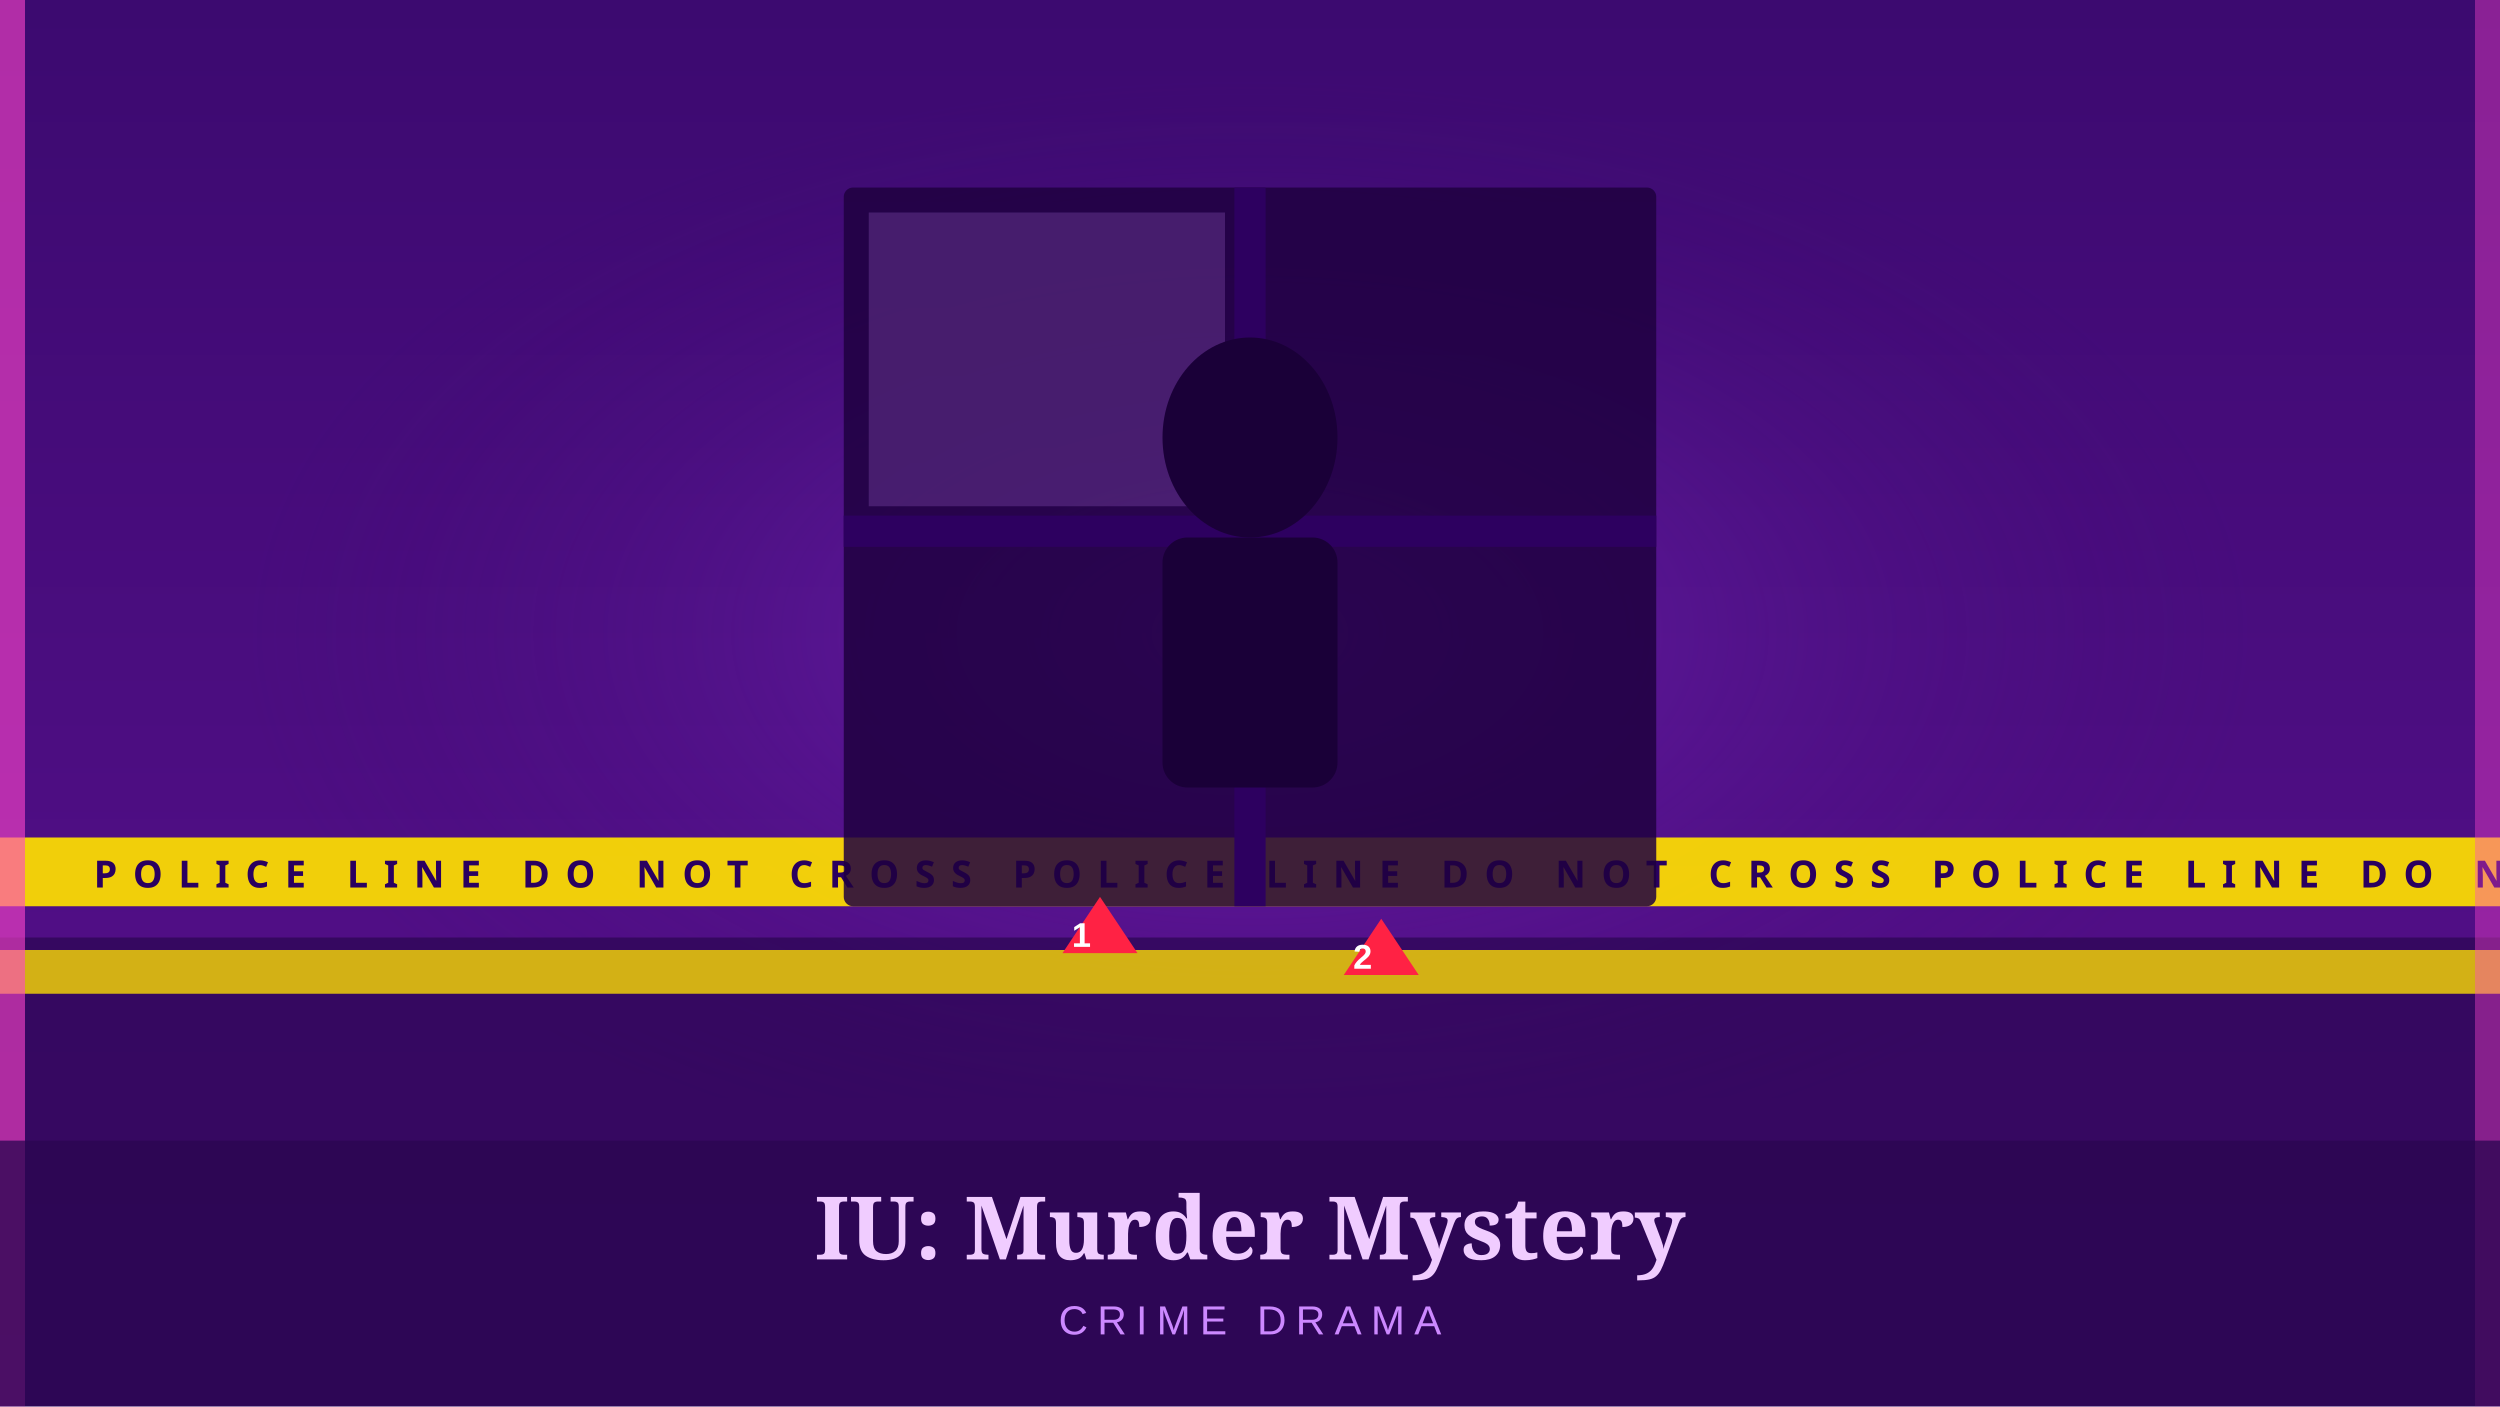
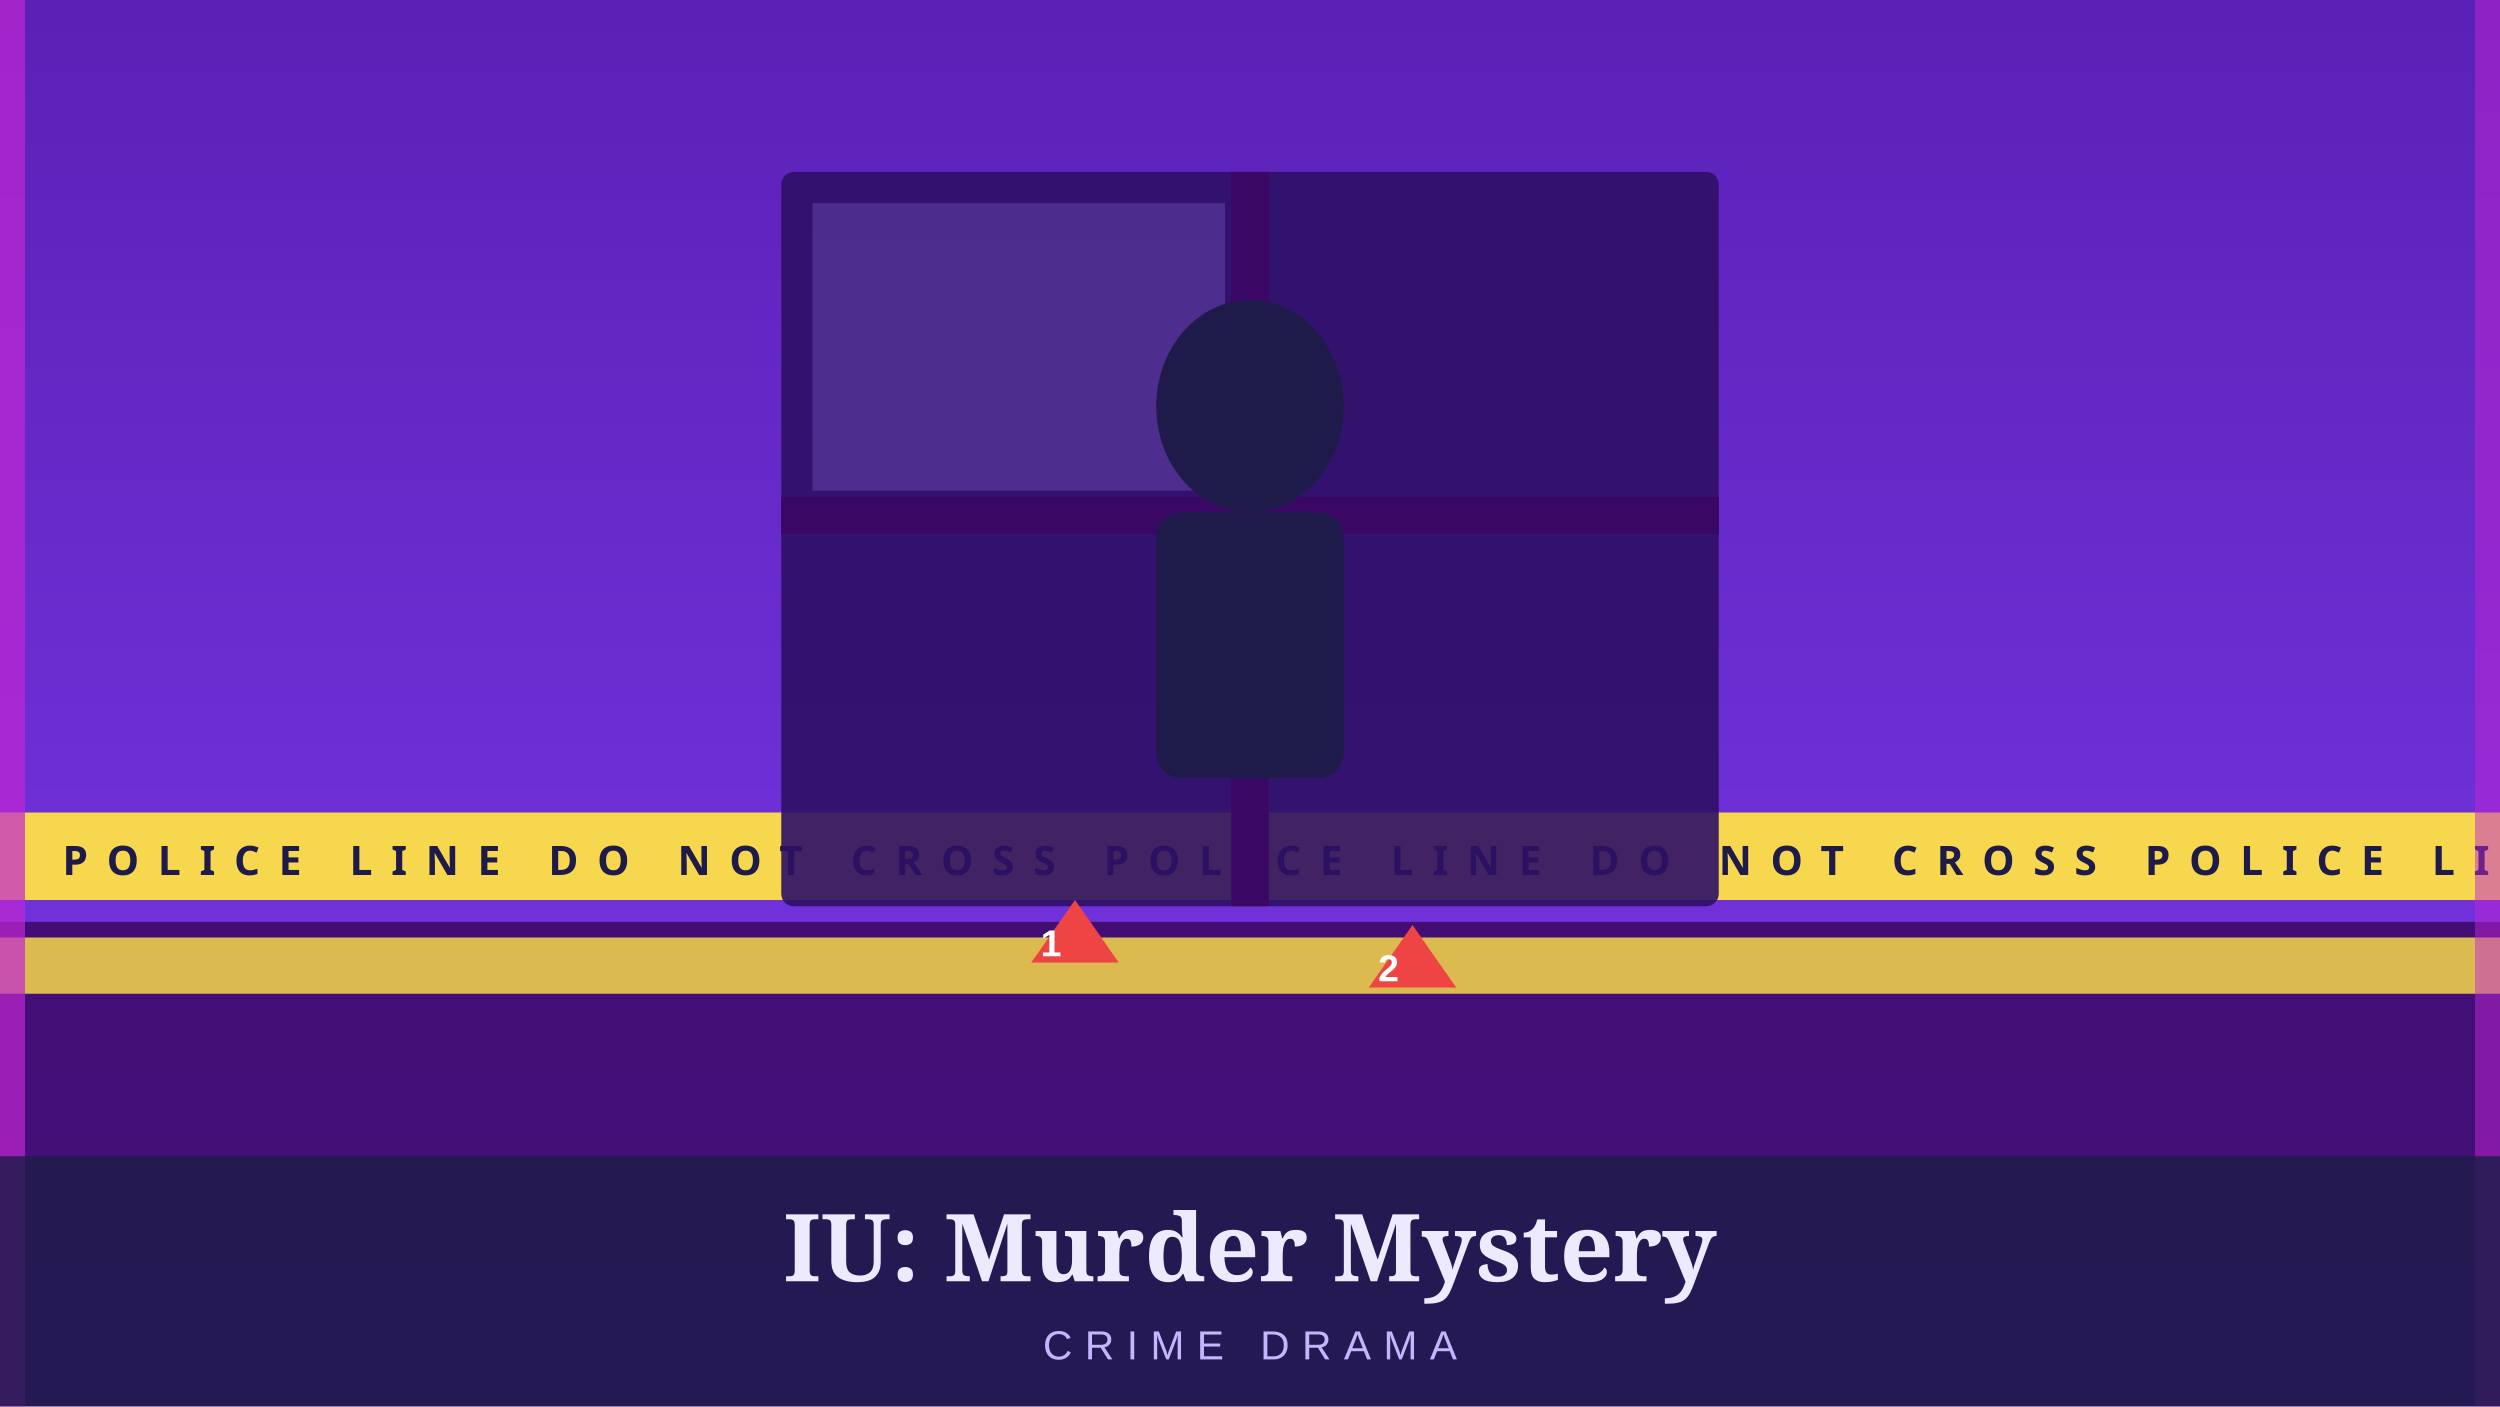
<svg xmlns="http://www.w3.org/2000/svg" viewBox="0 0 800 450">
  <defs>
    <linearGradient id="bg" x1="0%" y1="0%" x2="0%" y2="100%">
-       <stop offset="0%" style="stop-color:#3c0a70" />
-       <stop offset="100%" style="stop-color:#5a1090" />
+       <stop offset="0%" stop-color="#5b21b6" />
+       <stop offset="100%" stop-color="#7c3aed" />
    </linearGradient>
-     <radialGradient id="spot" cx="50%" cy="45%" r="40%">
-       <stop offset="0%" style="stop-color:#aa44ff;stop-opacity:0.4" />
-       <stop offset="100%" style="stop-color:#3c0a70;stop-opacity:0" />
-     </radialGradient>
    <filter id="gf">
-       <feGaussianBlur stdDeviation="5" result="b" />
+       <feGaussianBlur stdDeviation="4" result="b" />
      <feMerge>
        <feMergeNode in="b" />
        <feMergeNode in="SourceGraphic" />
      </feMerge>
    </filter>
  </defs>
  <rect width="800" height="450" fill="url(#bg)" />
-   <rect width="800" height="450" fill="url(#spot)" />
-   <rect x="0" y="300" width="800" height="150" fill="#2a0550" opacity="0.7" />
-   <rect x="0" y="268" width="800" height="22" fill="#ffe000" opacity="0.92" />
-   <text x="30" y="284" font-family="Arial Black,sans-serif" font-size="12" fill="#2a0060" font-weight="900" letter-spacing="5">POLICE LINE DO NOT CROSS  POLICE LINE DO NOT CROSS  POLICE LINE DO NOT CROSS</text>
-   <rect x="0" y="304" width="800" height="14" fill="#ffe000" opacity="0.78" />
-   <rect x="270" y="60" width="260" height="230" fill="#1e0040" opacity="0.85" rx="3" />
-   <line x1="400" y1="60" x2="400" y2="290" stroke="#2d0060" stroke-width="10" />
-   <line x1="270" y1="170" x2="530" y2="170" stroke="#2d0060" stroke-width="10" />
-   <rect x="278" y="68" width="114" height="94" fill="#cc88ff" opacity="0.2" />
-   <ellipse cx="400" cy="140" rx="28" ry="32" fill="#1a0038" />
-   <rect x="372" y="172" width="56" height="80" fill="#1a0038" rx="8" />
-   <polygon points="340,305 352,287 364,305" fill="#ff2244" />
-   <text x="343" y="303" font-family="Arial,sans-serif" font-size="11" fill="white" font-weight="bold">1</text>
-   <polygon points="430,312 442,294 454,312" fill="#ff2244" />
-   <text x="433" y="310" font-family="Arial,sans-serif" font-size="11" fill="white" font-weight="bold">2</text>
-   <rect x="0" y="0" width="8" height="450" fill="#ff44cc" opacity="0.6" />
-   <rect x="792" y="0" width="8" height="450" fill="#ff44cc" opacity="0.4" />
-   <rect x="0" y="365" width="800" height="85" fill="#2a0550" opacity="0.75" />
-   <text x="400" y="403" font-family="Georgia,serif" font-size="28" fill="#f0ccff" text-anchor="middle" font-weight="bold">IU: Murder Mystery</text>
-   <text x="400" y="427" font-family="Arial,sans-serif" font-size="13" fill="#cc88ff" text-anchor="middle" letter-spacing="3">CRIME DRAMA</text>
+   <rect x="0" y="295" width="800" height="155" fill="#3b0764" opacity="0.85" />
+   <rect x="0" y="260" width="800" height="28" fill="#fde047" opacity="0.95" />
+   <text x="20" y="280" font-family="Arial Black,sans-serif" font-size="13" fill="#1e1b4b" font-weight="900" letter-spacing="6">POLICE LINE DO NOT CROSS  POLICE LINE DO NOT CROSS  POLICE LINE</text>
+   <rect x="0" y="300" width="800" height="18" fill="#fde047" opacity="0.82" />
+   <rect x="250" y="55" width="300" height="235" fill="#2e1065" opacity="0.9" rx="4" />
+   <line x1="400" y1="55" x2="400" y2="290" stroke="#3b0764" stroke-width="12" />
+   <line x1="250" y1="165" x2="550" y2="165" stroke="#3b0764" stroke-width="12" />
+   <rect x="260" y="65" width="132" height="92" fill="#a78bfa" opacity="0.22" />
+   <ellipse cx="400" cy="130" rx="30" ry="34" fill="#1e1b4b" />
+   <rect x="370" y="164" width="60" height="85" fill="#1e1b4b" rx="8" />
+   <polygon points="330,308 344,288 358,308" fill="#ef4444" />
+   <text x="333" y="306" font-family="Arial,sans-serif" font-size="12" fill="white" font-weight="bold">1</text>
+   <polygon points="438,316 452,296 466,316" fill="#ef4444" />
+   <text x="441" y="314" font-family="Arial,sans-serif" font-size="12" fill="white" font-weight="bold">2</text>
+   <rect x="0" y="0" width="8" height="450" fill="#c026d3" opacity="0.7" />
+   <rect x="792" y="0" width="8" height="450" fill="#c026d3" opacity="0.5" />
+   <rect x="0" y="370" width="800" height="80" fill="#1e1b4b" opacity="0.82" />
+   <text x="400" y="410" font-family="Georgia,serif" font-size="30" fill="#ede9fe" text-anchor="middle" font-weight="bold">IU: Murder Mystery</text>
+   <text x="400" y="435" font-family="Arial,sans-serif" font-size="13" fill="#c4b5fd" text-anchor="middle" letter-spacing="4">CRIME DRAMA</text>
</svg>
